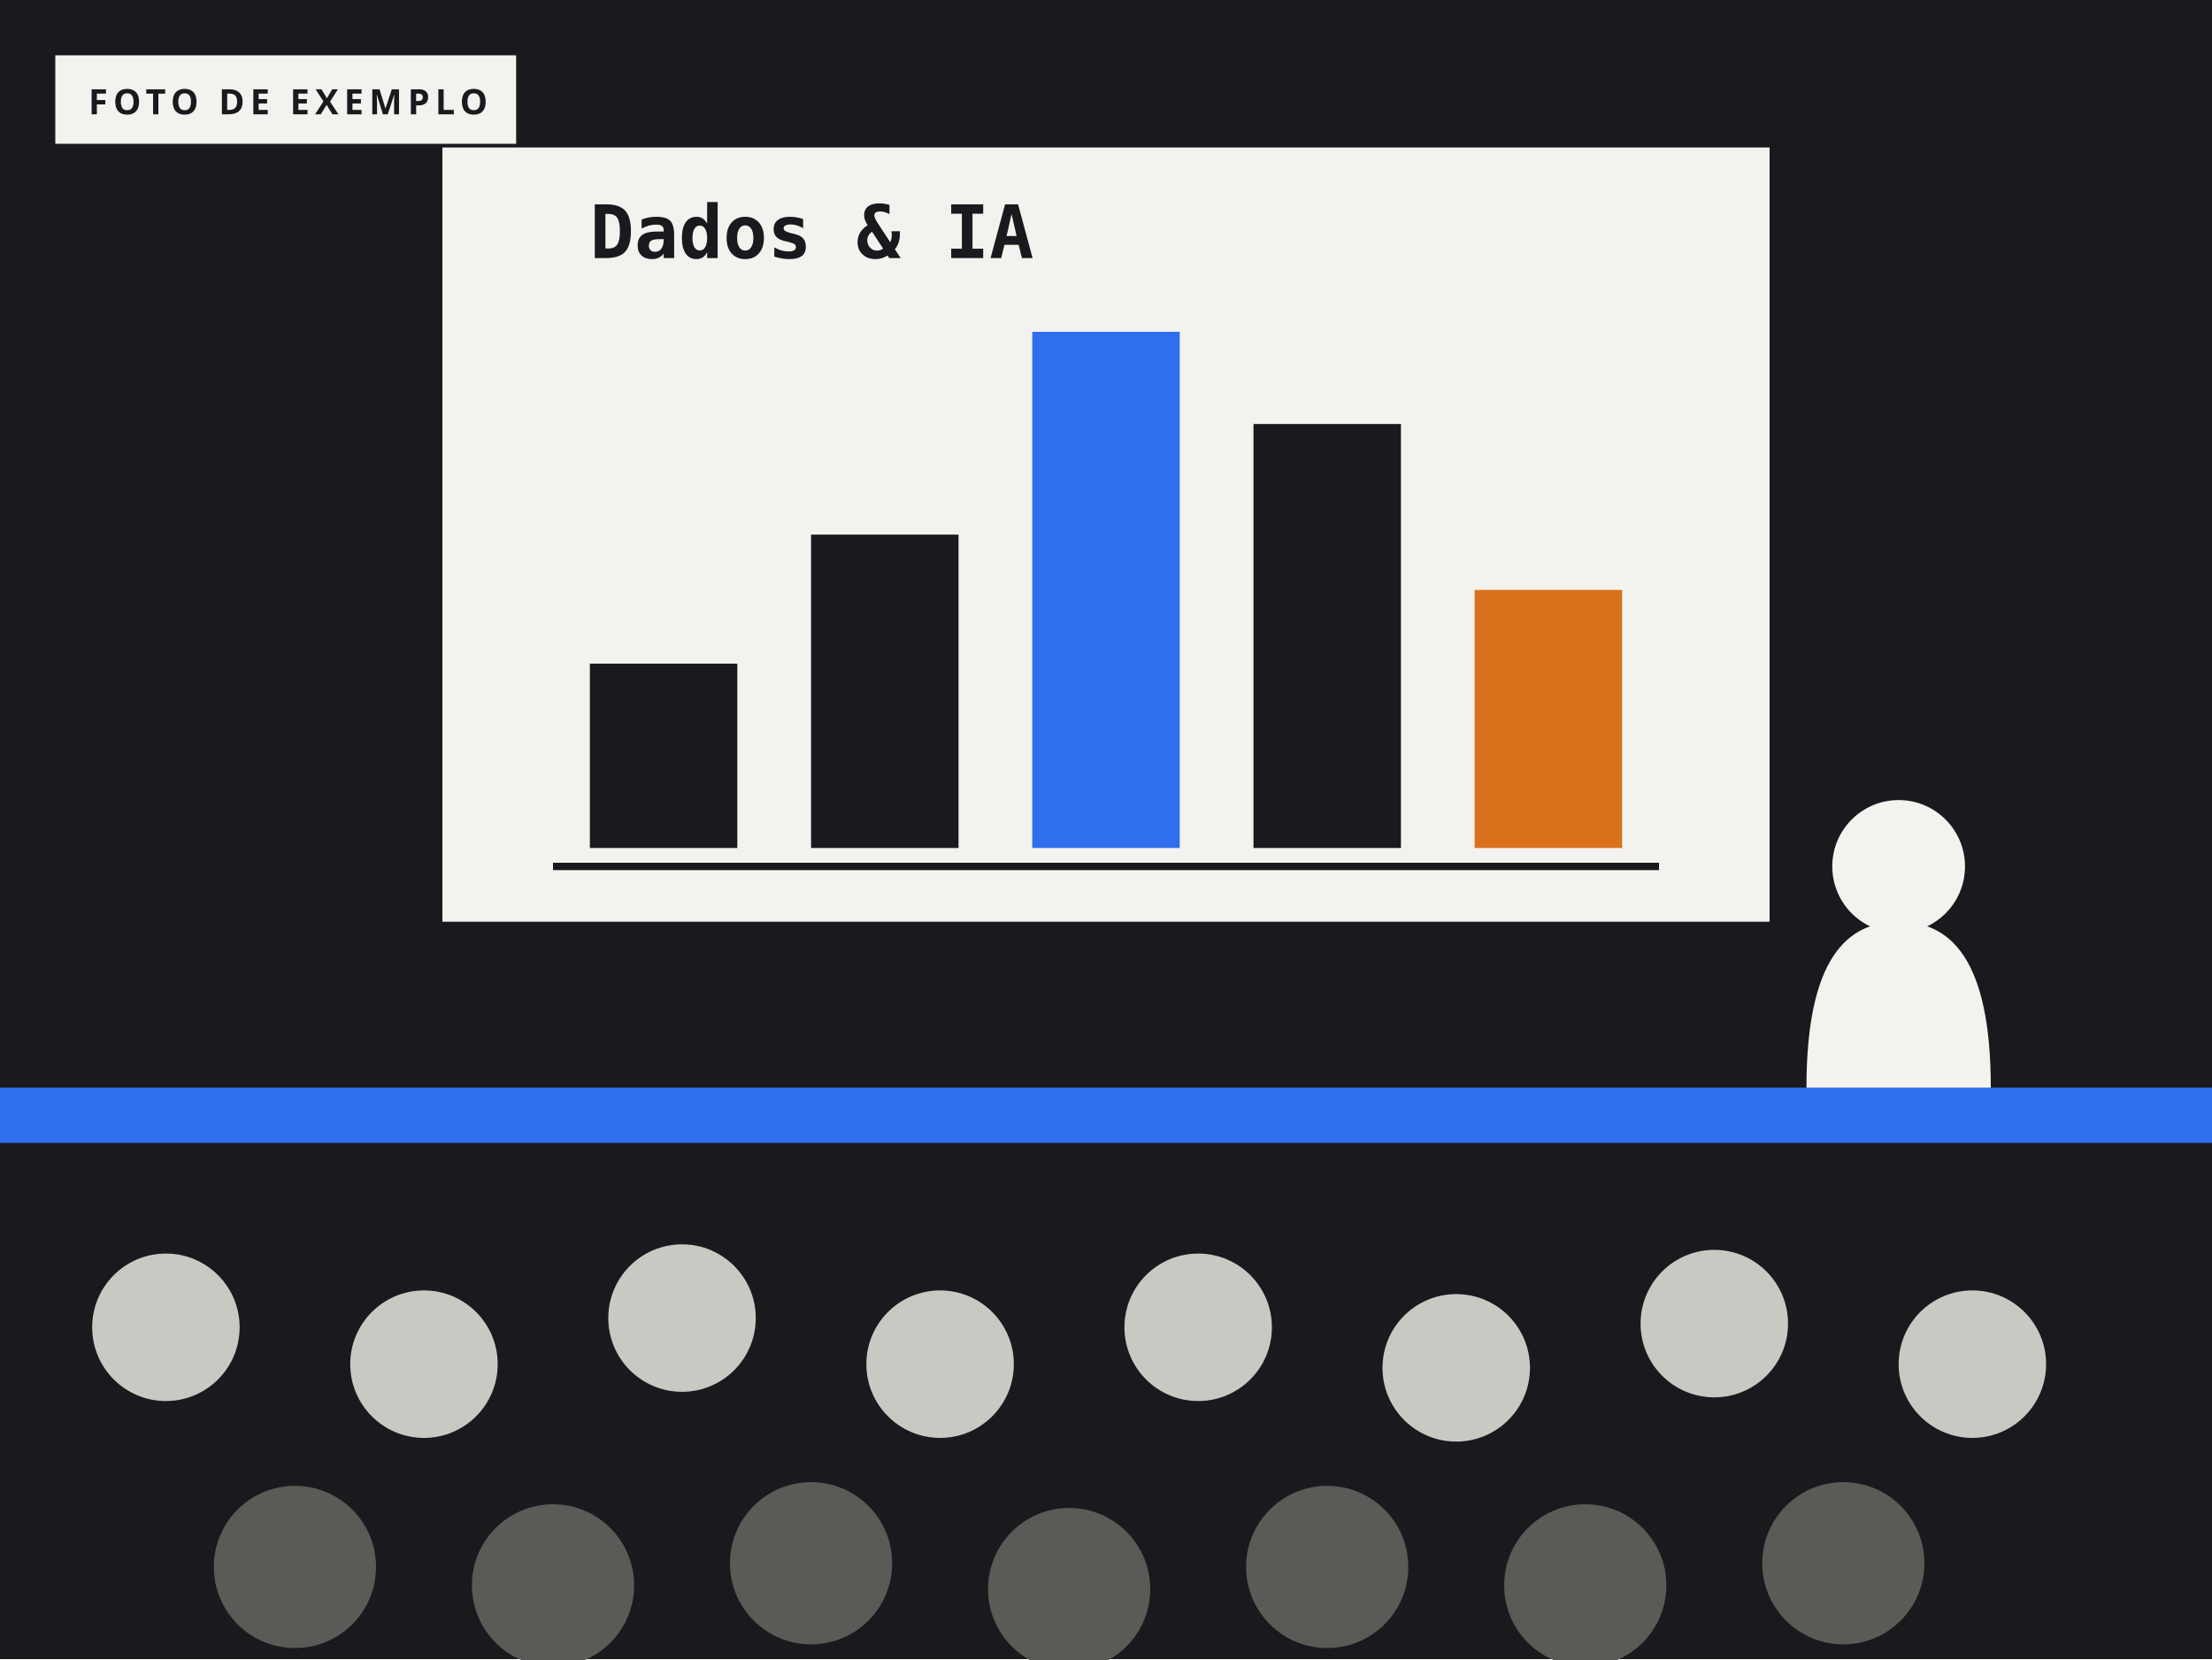
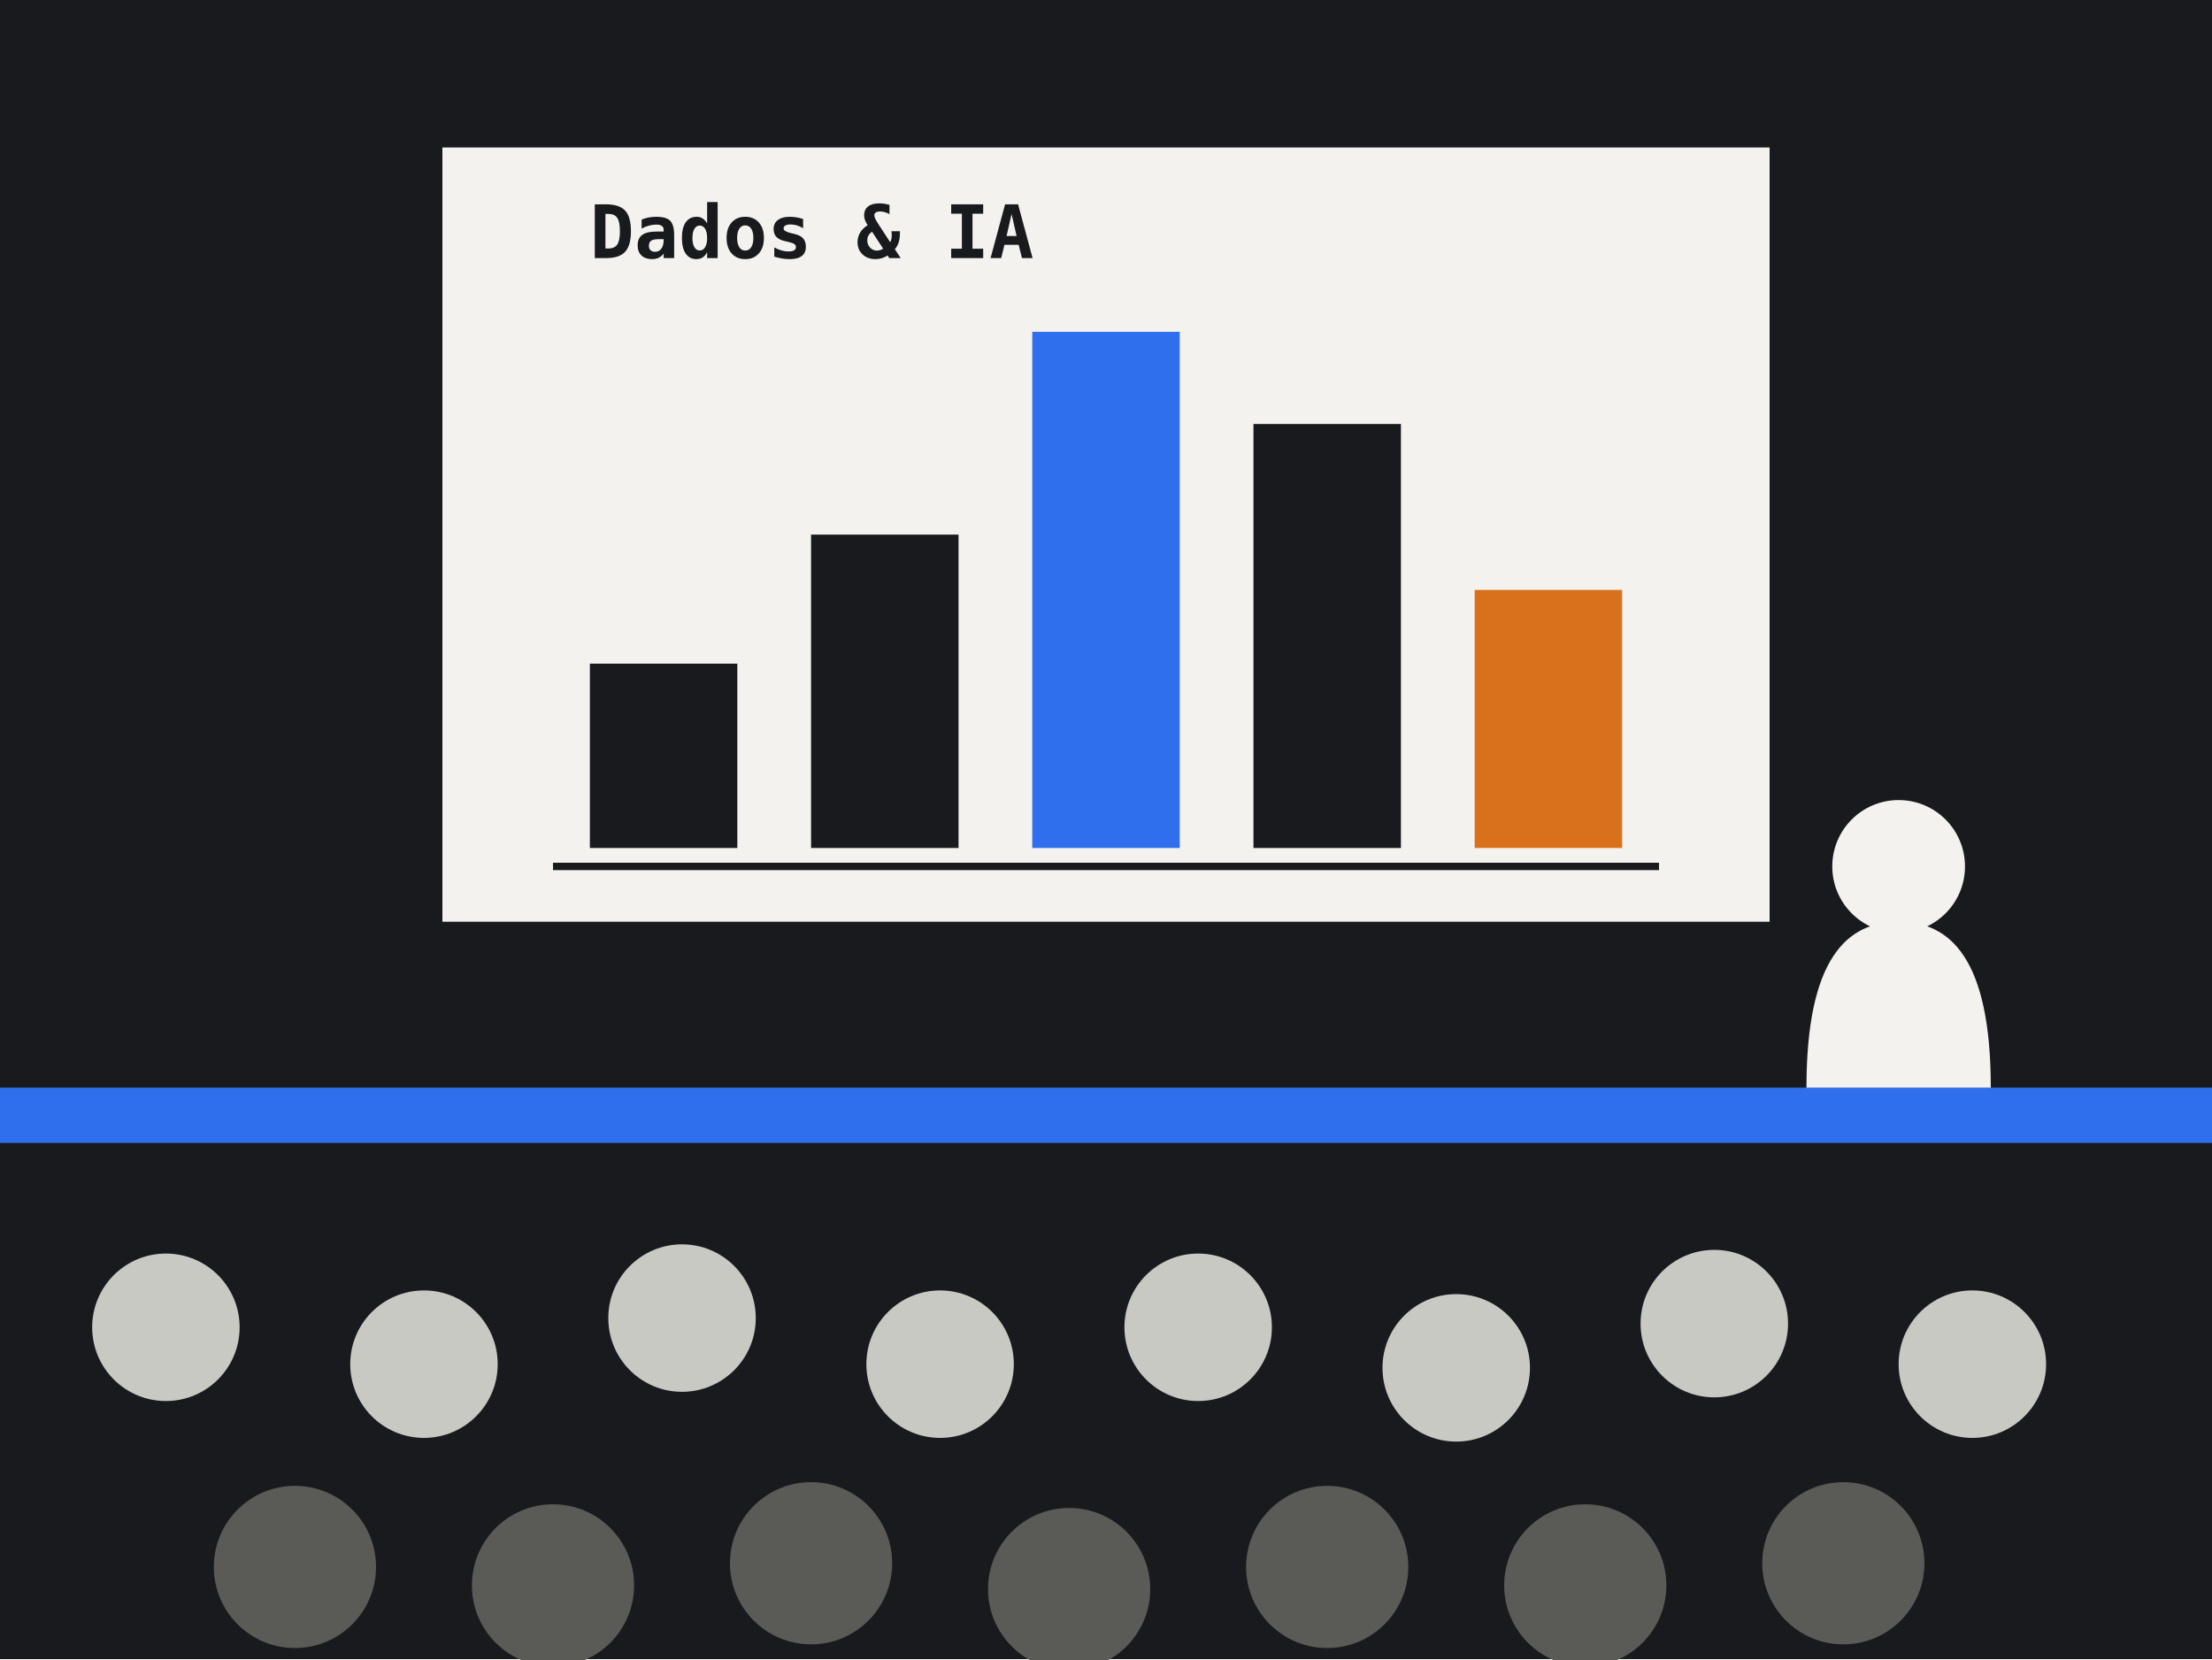
<svg xmlns="http://www.w3.org/2000/svg" viewBox="0 0 1200 900" role="img" aria-labelledby="t">
  <rect width="1200" height="900" fill="#181a1e" />
  <rect x="240" y="80" width="720" height="420" fill="#f4f2ee" />
  <g fill="#181a1e">
    <rect x="320" y="360" width="80" height="100" />
    <rect x="440" y="290" width="80" height="170" />
    <rect x="680" y="230" width="80" height="230" />
  </g>
  <rect x="560" y="180" width="80" height="280" fill="#2f6fed" />
  <rect x="800" y="320" width="80" height="140" fill="#d9711c" />
  <path d="M300 470H900" stroke="#181a1e" stroke-width="4" />
  <text x="320" y="140" font-family="Ubuntu Mono, monospace" font-weight="700" font-size="40" fill="#181a1e">Dados &amp; IA</text>
  <rect x="0" y="590" width="1200" height="30" fill="#2f6fed" />
  <circle cx="1030" cy="470" r="36" fill="#f4f2ee" />
  <path d="M980 590c0-70 22-90 50-90s50 20 50 90z" fill="#f4f2ee" />
  <g fill="#c9c9c4">
    <circle cx="90" cy="720" r="40" />
    <circle cx="230" cy="740" r="40" />
    <circle cx="370" cy="715" r="40" />
    <circle cx="510" cy="740" r="40" />
    <circle cx="650" cy="720" r="40" />
    <circle cx="790" cy="742" r="40" />
    <circle cx="930" cy="718" r="40" />
    <circle cx="1070" cy="740" r="40" />
  </g>
  <g fill="#5a5a56">
    <circle cx="160" cy="850" r="44" />
    <circle cx="300" cy="860" r="44" />
    <circle cx="440" cy="848" r="44" />
    <circle cx="580" cy="862" r="44" />
    <circle cx="720" cy="850" r="44" />
    <circle cx="860" cy="860" r="44" />
    <circle cx="1000" cy="848" r="44" />
  </g>
-   <rect x="30" y="30" width="250" height="48" fill="#f4f2ee" />
-   <text x="48" y="62" font-family="Ubuntu, sans-serif" font-weight="700" font-size="19" letter-spacing="3" fill="#181a1e">FOTO DE EXEMPLO</text>
</svg>
